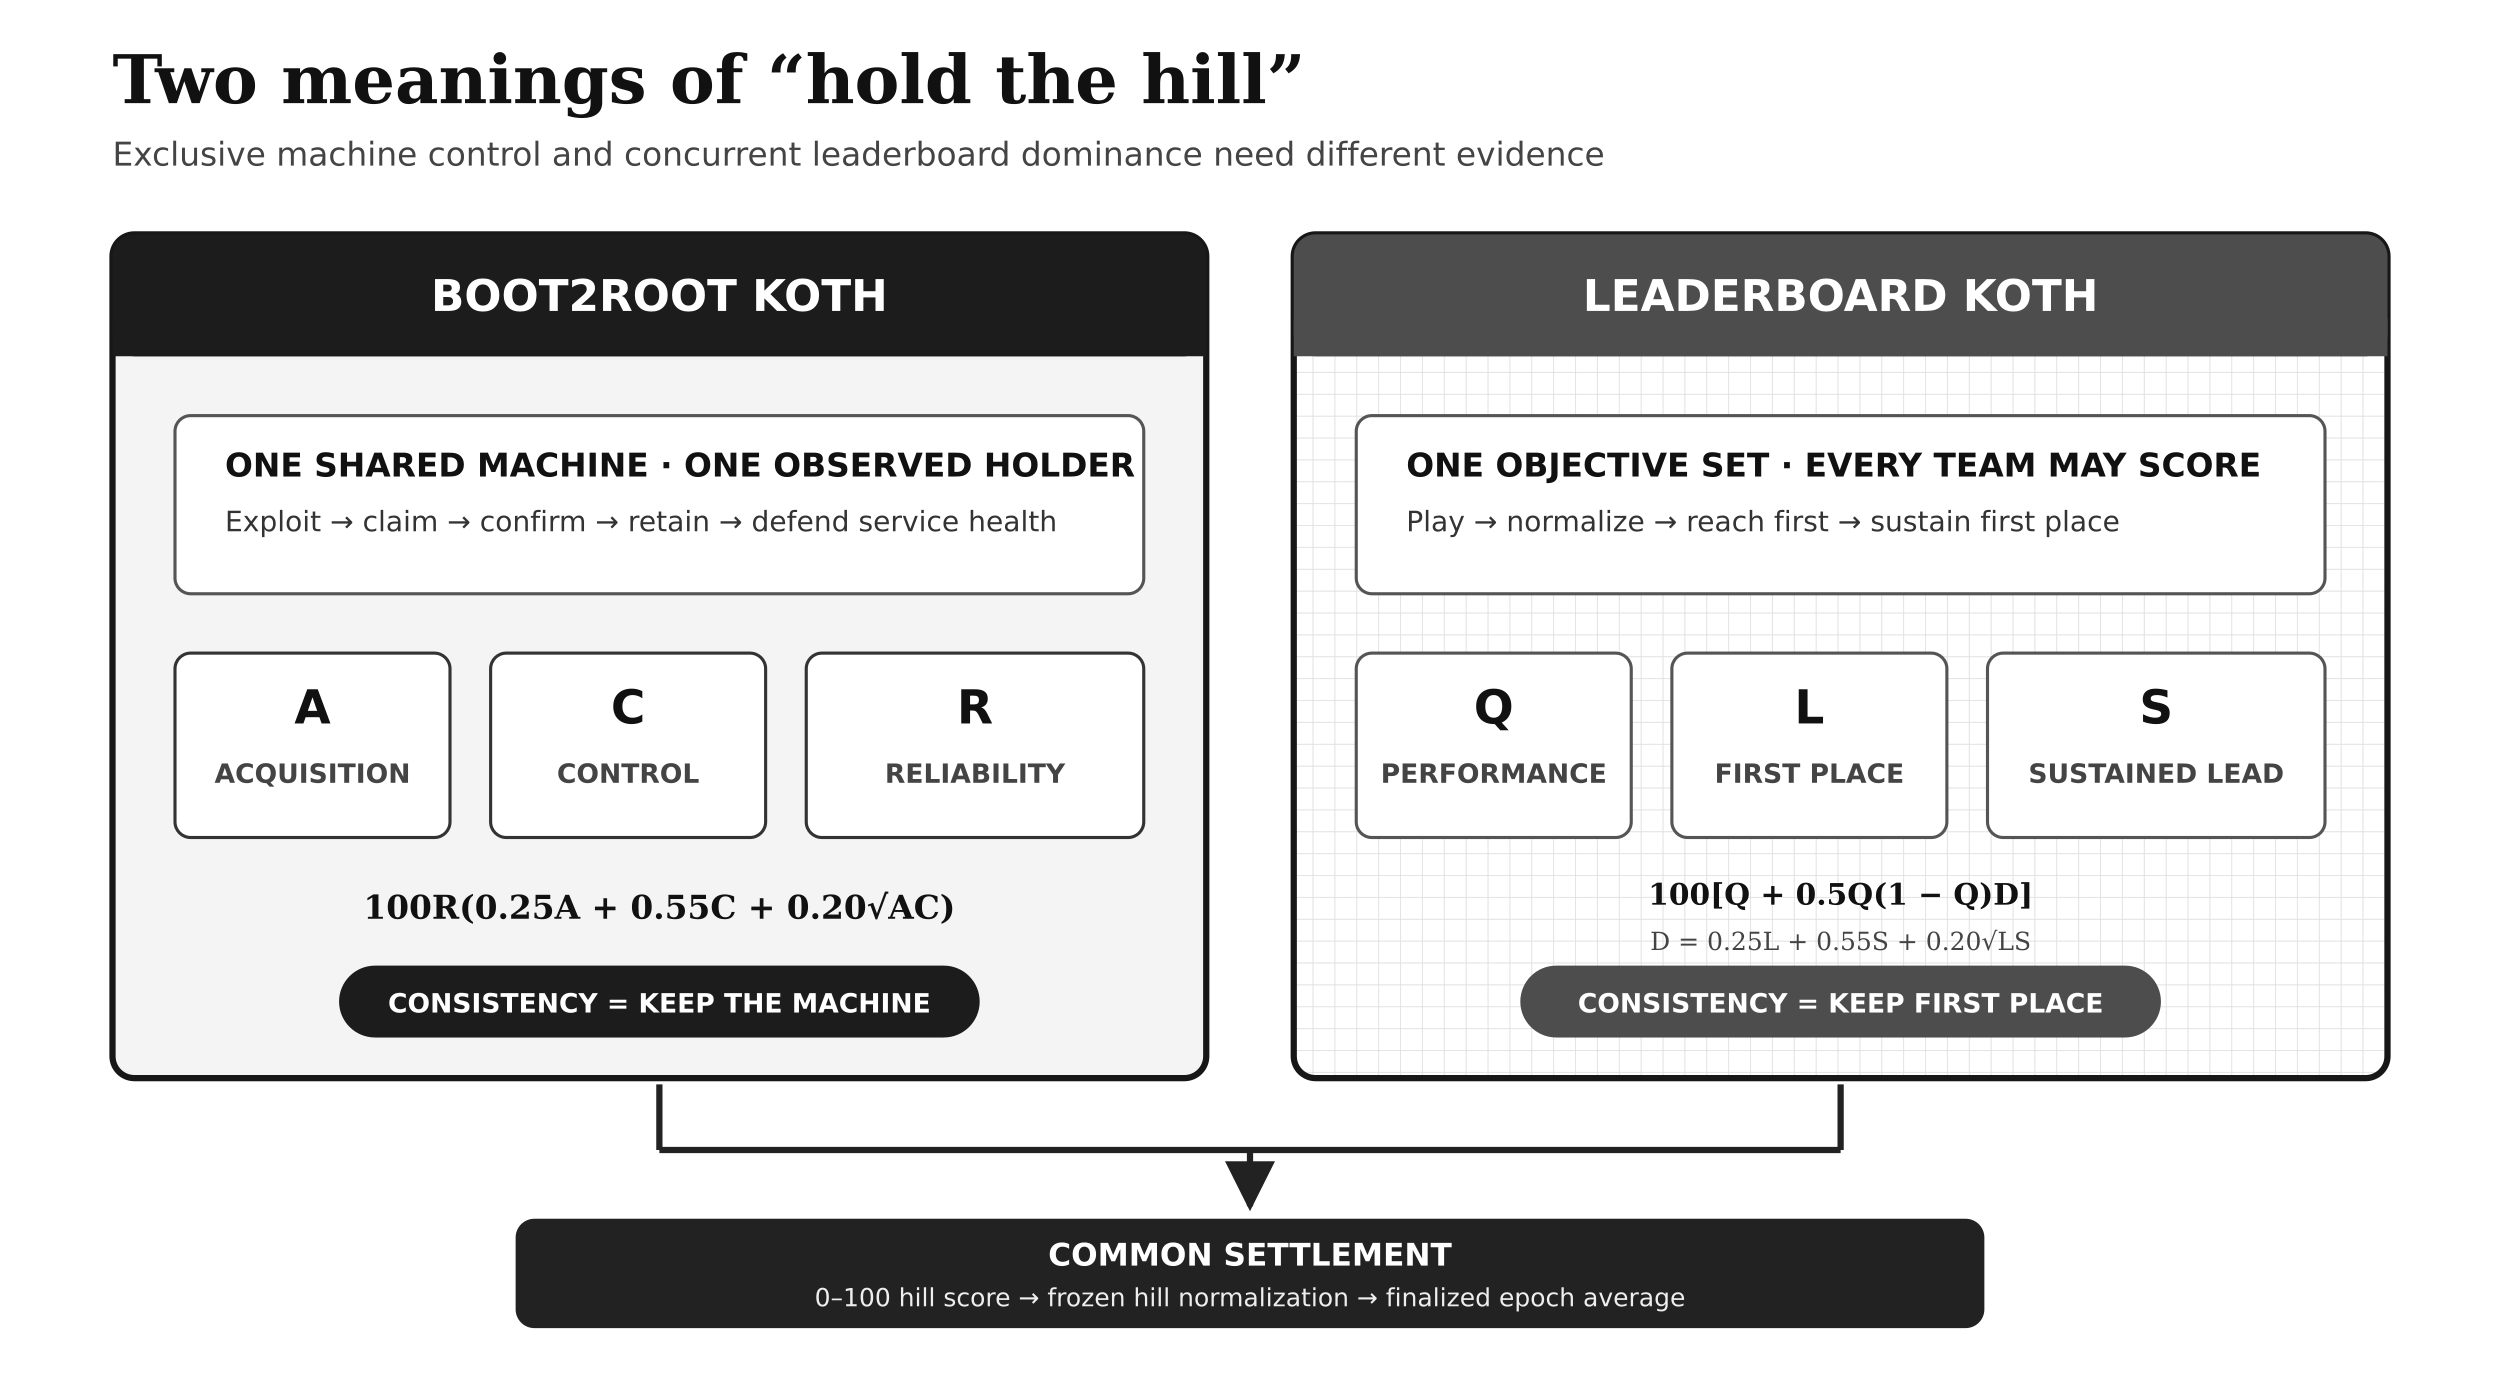
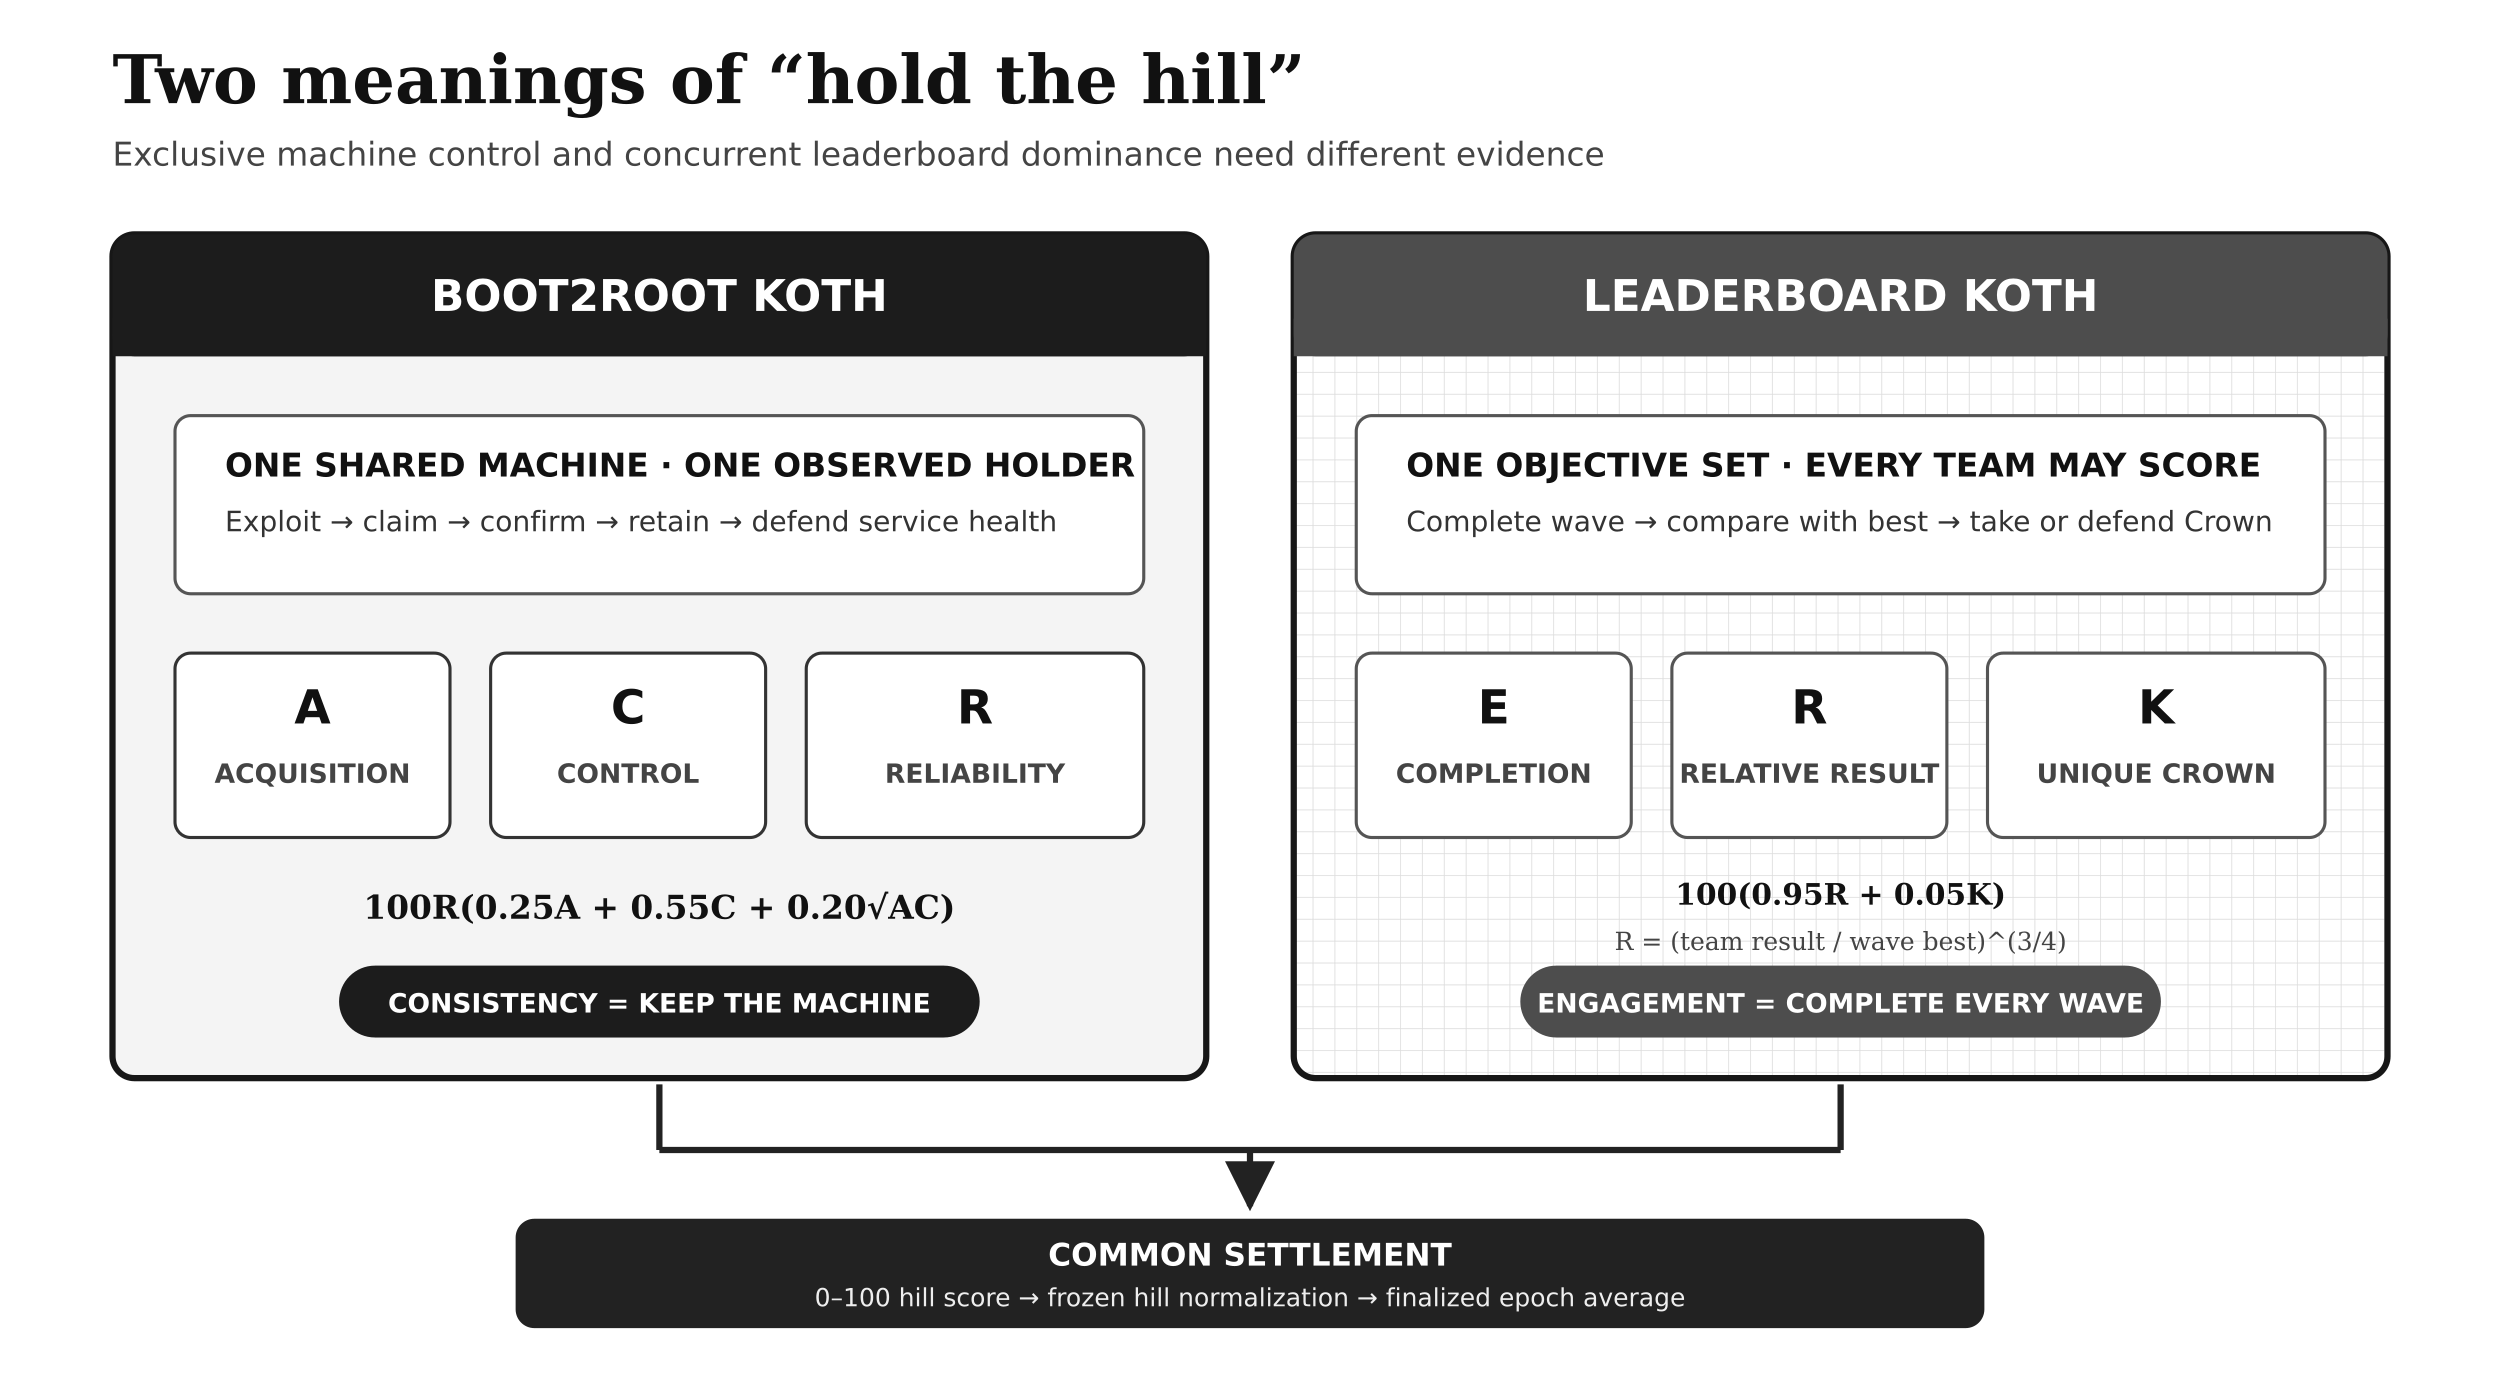
<svg xmlns="http://www.w3.org/2000/svg" width="1600" height="880" viewBox="0 0 1600 880" role="img" aria-labelledby="title desc">
  <defs>
    <marker id="arrow" viewBox="0 0 10 10" refX="9" refY="5" markerWidth="8" markerHeight="8" orient="auto">
      <path d="M0 0 L10 5 L0 10 z" fill="#222222" />
    </marker>
    <pattern id="leader-grid" width="14" height="14" patternUnits="userSpaceOnUse">
      <path d="M14 0H0V14" fill="none" stroke="#dddddd" stroke-width="1" />
    </pattern>
  </defs>
  <rect width="1600" height="880" fill="#ffffff" />
  <text x="72" y="66" fill="#111111" font-family="Georgia, 'DejaVu Serif', serif" font-size="43" font-weight="700">Two meanings of “hold the hill”</text>
  <text x="72" y="106" fill="#444444" font-family="'DejaVu Sans', sans-serif" font-size="21">Exclusive machine control and concurrent leaderboard dominance need different evidence</text>
  <g font-family="'DejaVu Sans', sans-serif">
    <rect x="72" y="150" width="700" height="540" rx="14" fill="#f4f4f4" stroke="#171717" stroke-width="4" />
    <rect x="72" y="150" width="700" height="78" rx="14" fill="#1c1c1c" />
    <rect x="72" y="204" width="700" height="24" fill="#1c1c1c" />
    <text x="422" y="199" fill="#ffffff" font-size="28" font-weight="800" text-anchor="middle">BOOT2ROOT KOTH</text>
    <rect x="112" y="266" width="620" height="114" rx="10" fill="#ffffff" stroke="#555555" stroke-width="2" />
    <text x="144" y="305" fill="#111111" font-size="21" font-weight="800">ONE SHARED MACHINE · ONE OBSERVED HOLDER</text>
    <text x="144" y="340" fill="#333333" font-size="18">Exploit → claim → confirm → retain → defend service health</text>
    <g>
      <rect x="112" y="418" width="176" height="118" rx="10" fill="#ffffff" stroke="#333333" stroke-width="2" />
      <rect x="314" y="418" width="176" height="118" rx="10" fill="#ffffff" stroke="#333333" stroke-width="2" />
      <rect x="516" y="418" width="216" height="118" rx="10" fill="#ffffff" stroke="#333333" stroke-width="2" />
      <text x="200" y="463" fill="#111111" font-size="30" font-weight="800" text-anchor="middle">A</text>
      <text x="200" y="501" fill="#444444" font-size="17" font-weight="700" text-anchor="middle">ACQUISITION</text>
      <text x="402" y="463" fill="#111111" font-size="30" font-weight="800" text-anchor="middle">C</text>
      <text x="402" y="501" fill="#444444" font-size="17" font-weight="700" text-anchor="middle">CONTROL</text>
      <text x="624" y="463" fill="#111111" font-size="30" font-weight="800" text-anchor="middle">R</text>
      <text x="624" y="501" fill="#444444" font-size="17" font-weight="700" text-anchor="middle">RELIABILITY</text>
    </g>
    <text x="422" y="588" fill="#111111" font-family="Georgia, 'DejaVu Serif', serif" font-size="21" font-weight="700" text-anchor="middle">100R(0.25A + 0.55C + 0.20√AC)</text>
    <rect x="217" y="618" width="410" height="46" rx="23" fill="#1c1c1c" />
    <text x="422" y="648" fill="#ffffff" font-size="17" font-weight="800" text-anchor="middle">CONSISTENCY = KEEP THE MACHINE</text>
    <rect x="828" y="150" width="700" height="540" rx="14" fill="url(#leader-grid)" stroke="#171717" stroke-width="4" />
    <rect x="828" y="150" width="700" height="78" rx="14" fill="#4d4d4d" />
    <rect x="828" y="204" width="700" height="24" fill="#4d4d4d" />
    <text x="1178" y="199" fill="#ffffff" font-size="28" font-weight="800" text-anchor="middle">LEADERBOARD KOTH</text>
    <rect x="868" y="266" width="620" height="114" rx="10" fill="#ffffff" stroke="#555555" stroke-width="2" />
    <text x="900" y="305" fill="#111111" font-size="21" font-weight="800">ONE OBJECTIVE SET · EVERY TEAM MAY SCORE</text>
-     <text x="900" y="340" fill="#333333" font-size="18">Play → normalize → reach first → sustain first place</text>
+     <text x="900" y="340" fill="#333333" font-size="18">Complete wave → compare with best → take or defend Crown</text>
    <g>
      <rect x="868" y="418" width="176" height="118" rx="10" fill="#ffffff" stroke="#555555" stroke-width="2" />
      <rect x="1070" y="418" width="176" height="118" rx="10" fill="#ffffff" stroke="#555555" stroke-width="2" />
      <rect x="1272" y="418" width="216" height="118" rx="10" fill="#ffffff" stroke="#555555" stroke-width="2" />
-       <text x="956" y="463" fill="#111111" font-size="30" font-weight="800" text-anchor="middle">Q</text>
-       <text x="956" y="501" fill="#444444" font-size="17" font-weight="700" text-anchor="middle">PERFORMANCE</text>
-       <text x="1158" y="463" fill="#111111" font-size="30" font-weight="800" text-anchor="middle">L</text>
-       <text x="1158" y="501" fill="#444444" font-size="17" font-weight="700" text-anchor="middle">FIRST PLACE</text>
-       <text x="1380" y="463" fill="#111111" font-size="30" font-weight="800" text-anchor="middle">S</text>
-       <text x="1380" y="501" fill="#444444" font-size="17" font-weight="700" text-anchor="middle">SUSTAINED LEAD</text>
+       <text x="956" y="463" fill="#111111" font-size="30" font-weight="800" text-anchor="middle">E</text>
+       <text x="956" y="501" fill="#444444" font-size="17" font-weight="700" text-anchor="middle">COMPLETION</text>
+       <text x="1158" y="463" fill="#111111" font-size="30" font-weight="800" text-anchor="middle">R</text>
+       <text x="1158" y="501" fill="#444444" font-size="17" font-weight="700" text-anchor="middle">RELATIVE RESULT</text>
+       <text x="1380" y="463" fill="#111111" font-size="30" font-weight="800" text-anchor="middle">K</text>
+       <text x="1380" y="501" fill="#444444" font-size="17" font-weight="700" text-anchor="middle">UNIQUE CROWN</text>
    </g>
-     <text x="1178" y="579" fill="#111111" font-family="Georgia, 'DejaVu Serif', serif" font-size="19" font-weight="700" text-anchor="middle">100[Q + 0.5Q(1 − Q)D]</text>
-     <text x="1178" y="608" fill="#444444" font-family="Georgia, 'DejaVu Serif', serif" font-size="16" text-anchor="middle">D = 0.25L + 0.55S + 0.20√LS</text>
+     <text x="1178" y="579" fill="#111111" font-family="Georgia, 'DejaVu Serif', serif" font-size="19" font-weight="700" text-anchor="middle">100(0.95R + 0.05K)</text>
+     <text x="1178" y="608" fill="#444444" font-family="Georgia, 'DejaVu Serif', serif" font-size="16" text-anchor="middle">R = (team result / wave best)^(3/4)</text>
    <rect x="973" y="618" width="410" height="46" rx="23" fill="#4d4d4d" />
-     <text x="1178" y="648" fill="#ffffff" font-size="17" font-weight="800" text-anchor="middle">CONSISTENCY = KEEP FIRST PLACE</text>
+     <text x="1178" y="648" fill="#ffffff" font-size="17" font-weight="800" text-anchor="middle">ENGAGEMENT = COMPLETE EVERY WAVE</text>
    <line x1="422" y1="694" x2="422" y2="736" stroke="#222222" stroke-width="4" />
    <line x1="1178" y1="694" x2="1178" y2="736" stroke="#222222" stroke-width="4" />
    <line x1="422" y1="736" x2="1178" y2="736" stroke="#222222" stroke-width="4" />
    <line x1="800" y1="736" x2="800" y2="772" stroke="#222222" stroke-width="4" marker-end="url(#arrow)" />
    <rect x="330" y="780" width="940" height="70" rx="12" fill="#222222" />
    <text x="800" y="810" fill="#ffffff" font-size="20" font-weight="800" text-anchor="middle">COMMON SETTLEMENT</text>
    <text x="800" y="836" fill="#eeeeee" font-size="16" text-anchor="middle">0–100 hill score → frozen hill normalization → finalized epoch average</text>
  </g>
</svg>
